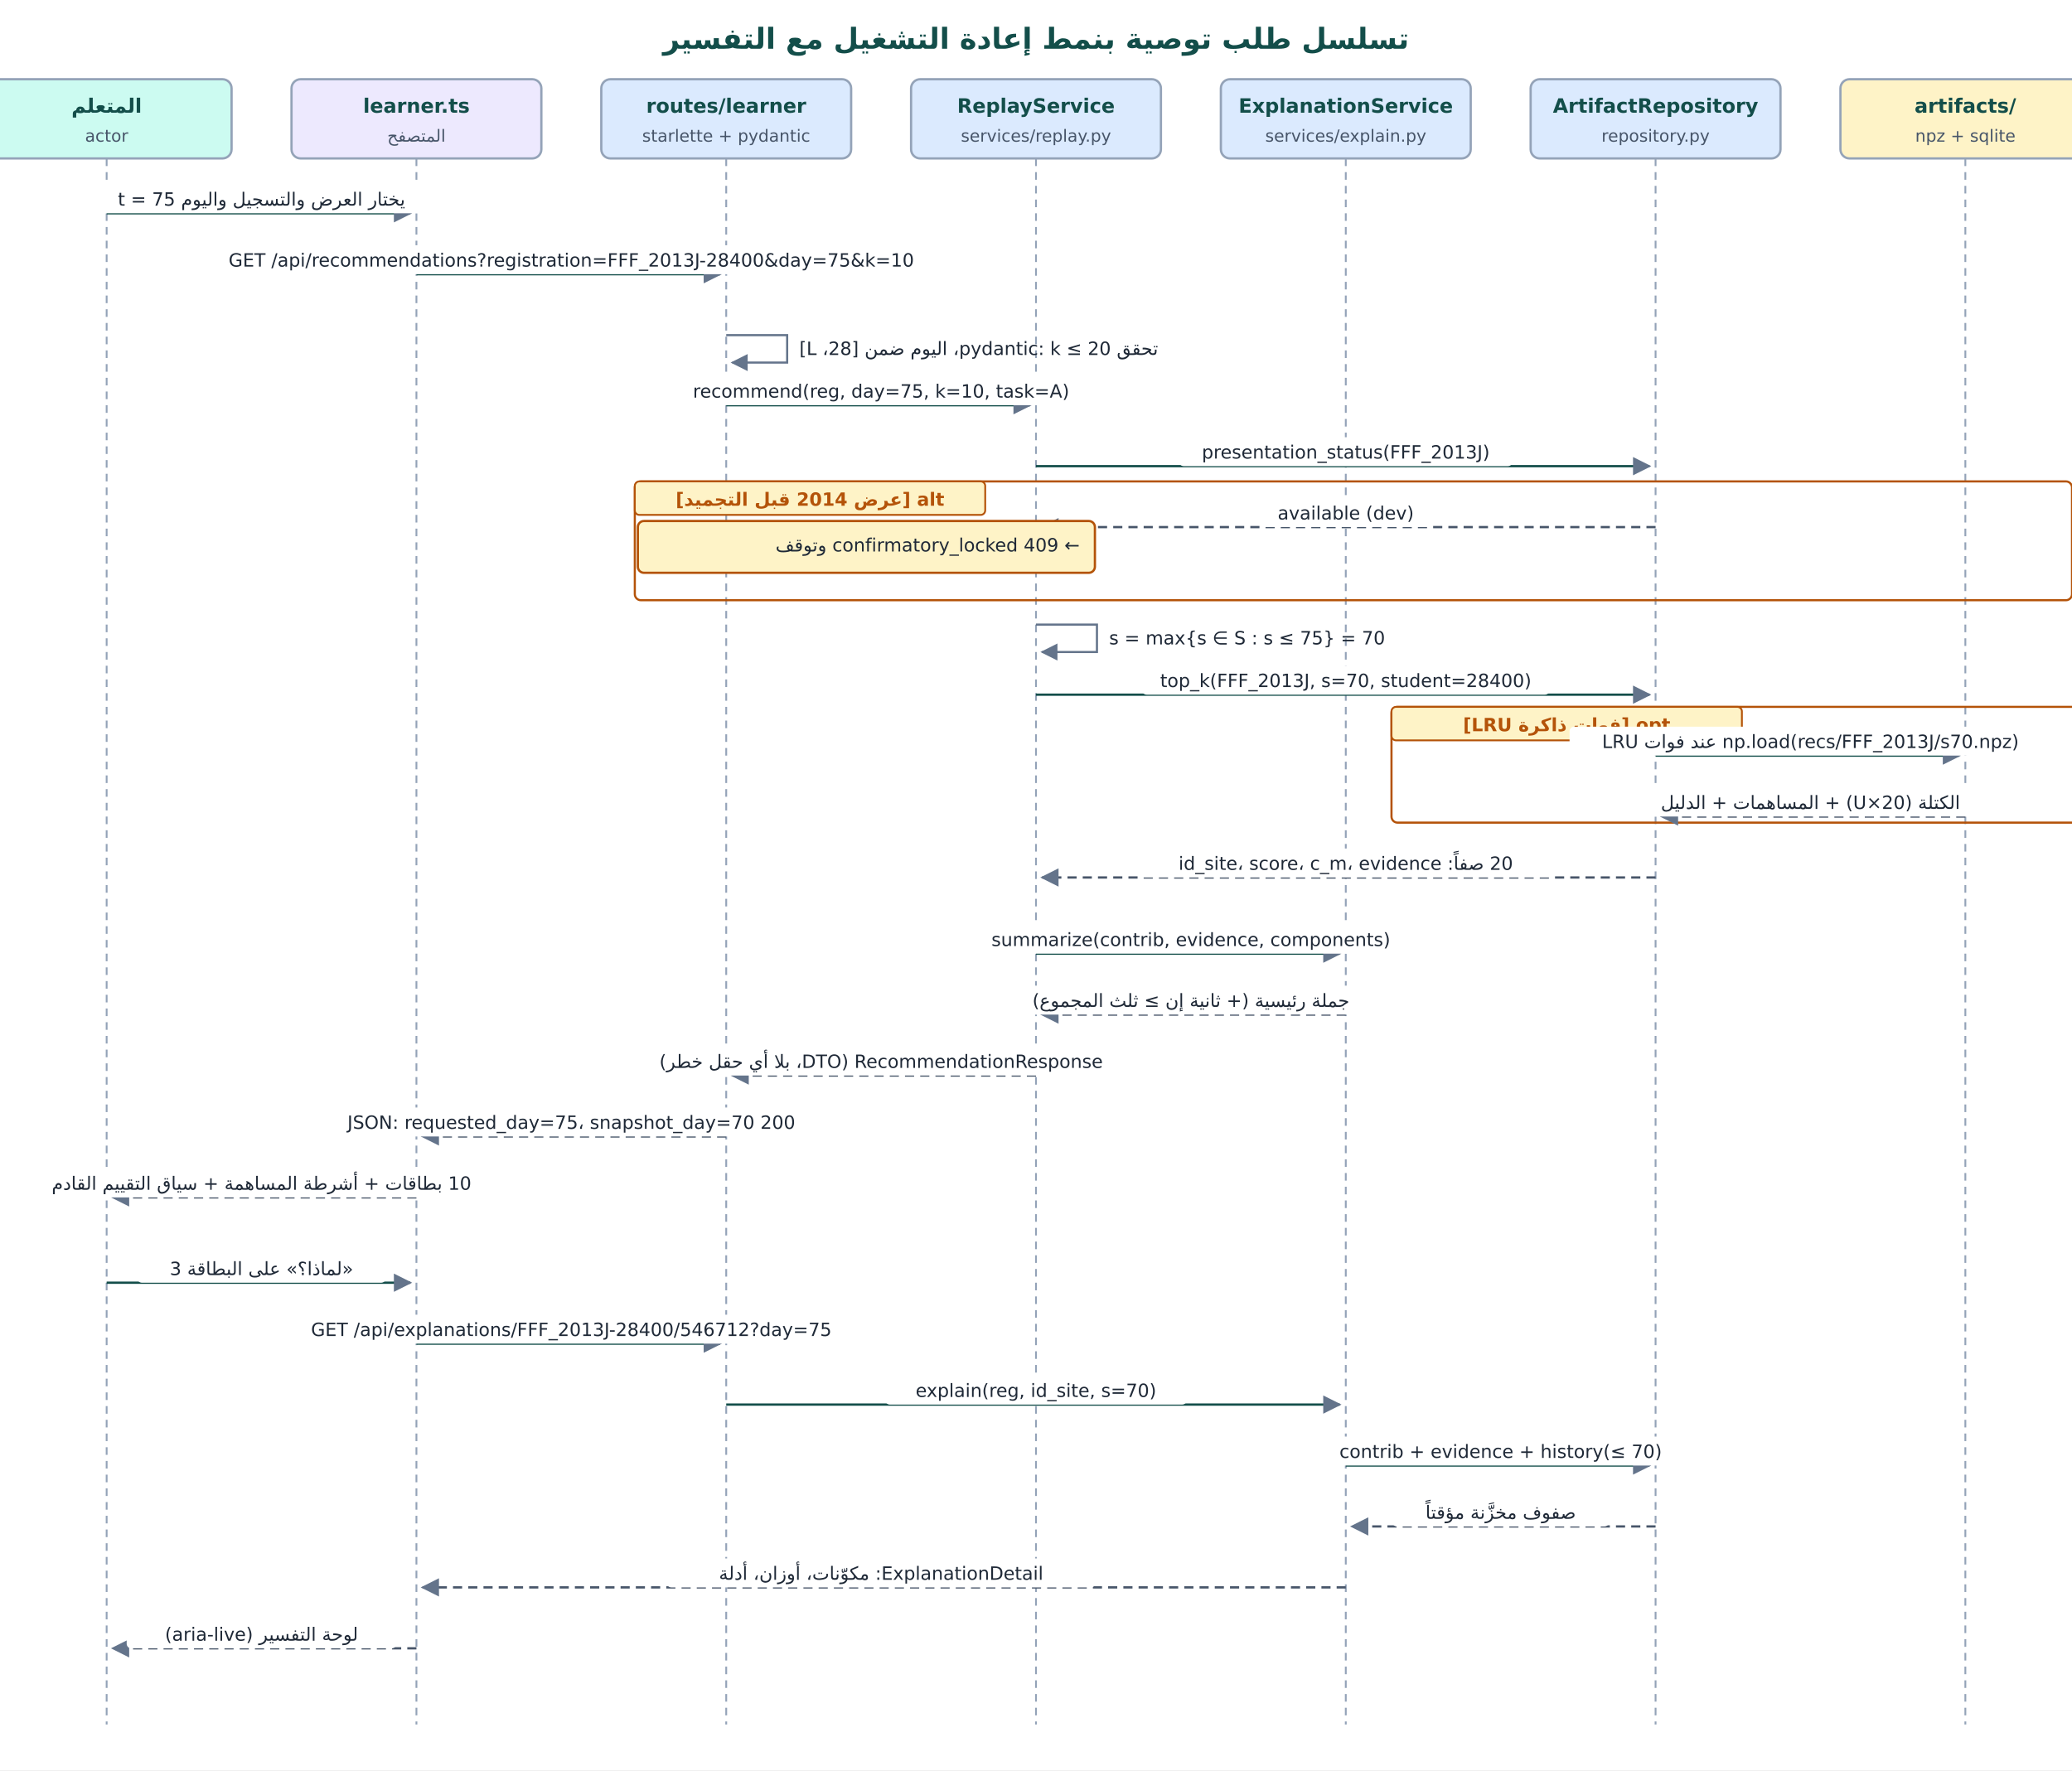
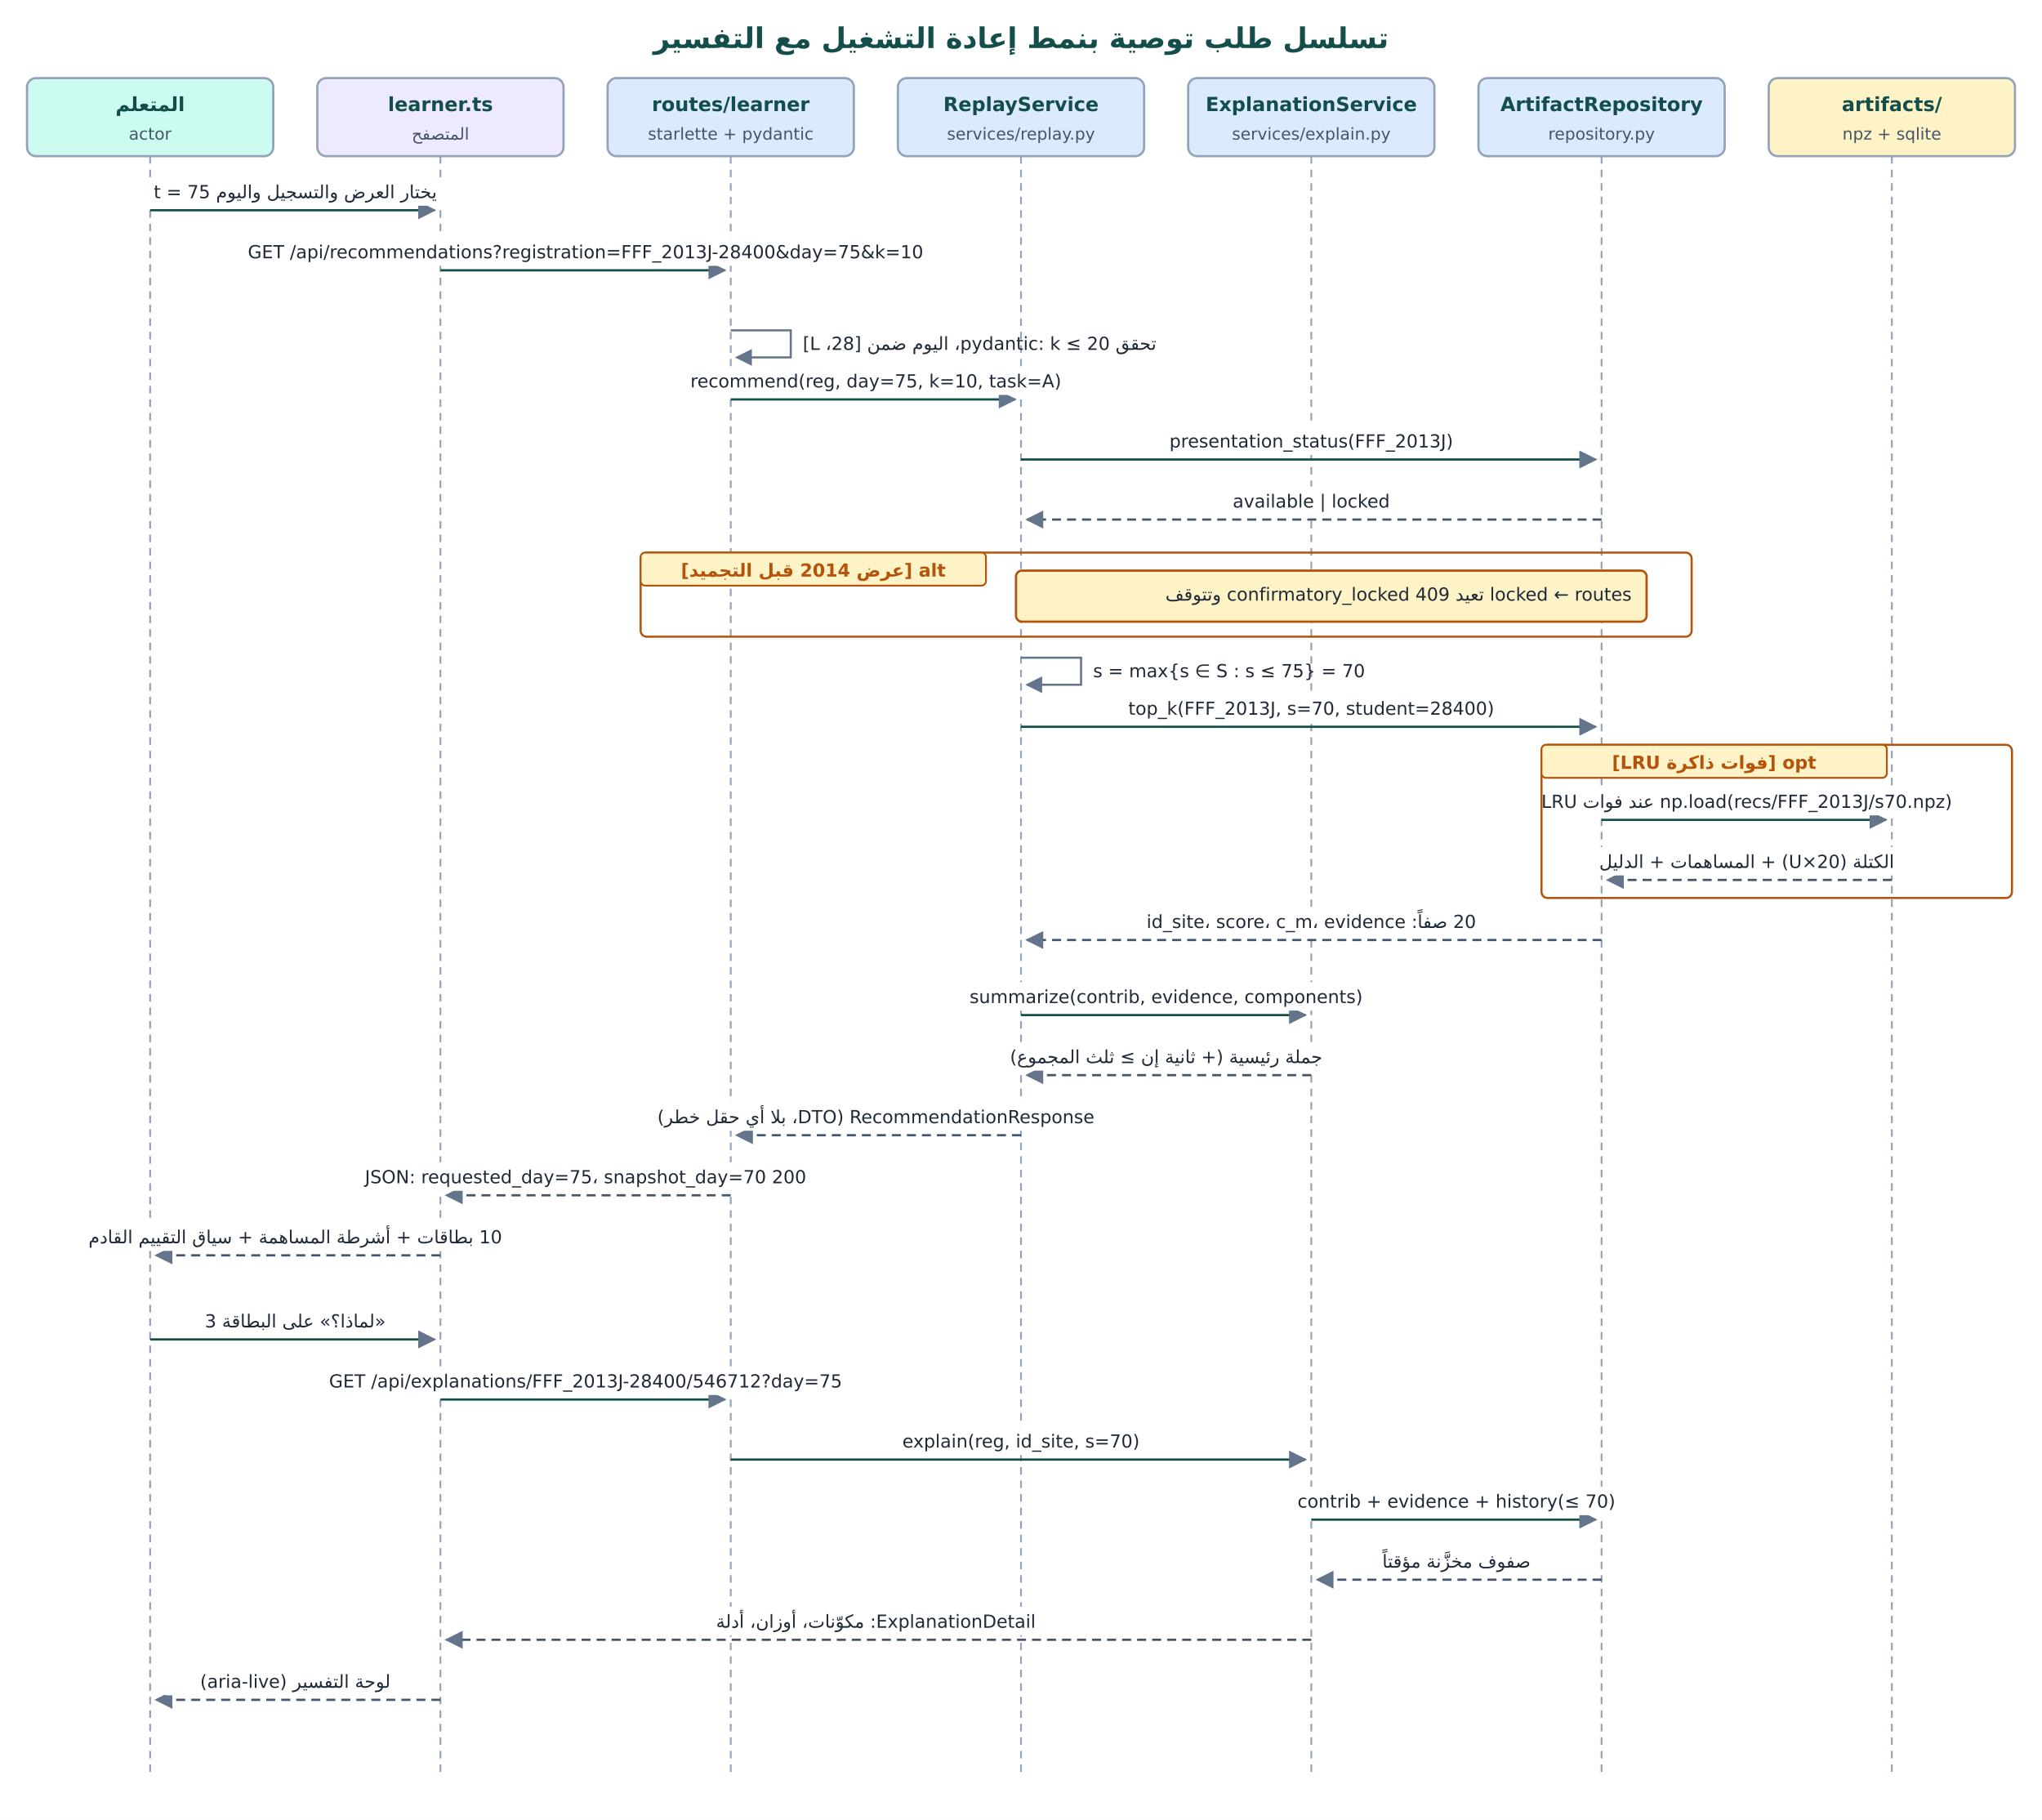
- <svg xmlns="http://www.w3.org/2000/svg" width="1360" height="1162" viewBox="0 0 1360 1162" font-family="DejaVu Sans, Arial, sans-serif">
+ <svg xmlns="http://www.w3.org/2000/svg" width="1360" height="1212" viewBox="0 0 1360 1212" font-family="DejaVu Sans, Arial, sans-serif">
  <defs>
    <marker id="arr" viewBox="0 0 10 10" refX="9" refY="5" markerWidth="8" markerHeight="8" orient="auto-start-reverse">
      <path d="M0,0 L10,5 L0,10 z" fill="#64748B" />
    </marker>
    <marker id="arrs" viewBox="0 0 10 10" refX="1" refY="5" markerWidth="8" markerHeight="8" orient="auto-start-reverse">
      <path d="M0,0 L10,5 L0,10 z" fill="#64748B" />
    </marker>
    <marker id="arrp" viewBox="0 0 10 10" refX="9" refY="5" markerWidth="8" markerHeight="8" orient="auto-start-reverse">
      <path d="M0,0 L10,5 L0,10 z" fill="#0F766E" />
    </marker>
    <marker id="arra" viewBox="0 0 10 10" refX="9" refY="5" markerWidth="8" markerHeight="8" orient="auto-start-reverse">
      <path d="M0,0 L10,5 L0,10 z" fill="#B45309" />
    </marker>
    <marker id="open" viewBox="0 0 12 12" refX="11" refY="6" markerWidth="10" markerHeight="10" orient="auto-start-reverse">
      <path d="M0,0 L11,6 L0,12" fill="none" stroke="#64748B" stroke-width="1.5" />
    </marker>
  </defs>
-   <rect x="0" y="0" width="1360" height="1162" fill="#ffffff" />
+   <rect x="0" y="0" width="1360" height="1212" fill="#ffffff" />
  <text x="680.0" y="32" font-family="DejaVu Sans, Arial, sans-serif" font-size="19" font-weight="bold" fill="#134E4A" text-anchor="middle" direction="rtl">تسلسل طلب توصية بنمط إعادة التشغيل مع التفسير</text>
-   <rect x="-12.0" y="52" width="164" height="52" rx="6" fill="#CCFBF1" stroke="#94A3B8" stroke-width="1.5" />
-   <text x="70.0" y="74" font-family="DejaVu Sans, Arial, sans-serif" font-size="13" font-weight="bold" fill="#134E4A" text-anchor="middle" direction="rtl">المتعلم</text>
-   <text x="70.0" y="93" font-family="DejaVu Sans, Arial, sans-serif" font-size="11" font-weight="normal" fill="#475569" text-anchor="middle">actor</text>
-   <line x1="70.0" y1="104" x2="70.0" y2="1132" stroke="#94A3B8" stroke-width="1.2" stroke-dasharray="5 4" />
-   <rect x="191.333" y="52" width="164" height="52" rx="6" fill="#EDE9FE" stroke="#94A3B8" stroke-width="1.5" />
-   <text x="273.333" y="74" font-family="DejaVu Sans, Arial, sans-serif" font-size="13" font-weight="bold" fill="#134E4A" text-anchor="middle">learner.ts</text>
-   <text x="273.333" y="93" font-family="DejaVu Sans, Arial, sans-serif" font-size="11" font-weight="normal" fill="#475569" text-anchor="middle" direction="rtl">المتصفح</text>
-   <line x1="273.333" y1="104" x2="273.333" y2="1132" stroke="#94A3B8" stroke-width="1.2" stroke-dasharray="5 4" />
-   <rect x="394.667" y="52" width="164" height="52" rx="6" fill="#DBEAFE" stroke="#94A3B8" stroke-width="1.5" />
-   <text x="476.667" y="74" font-family="DejaVu Sans, Arial, sans-serif" font-size="13" font-weight="bold" fill="#134E4A" text-anchor="middle">routes/learner</text>
-   <text x="476.667" y="93" font-family="DejaVu Sans, Arial, sans-serif" font-size="11" font-weight="normal" fill="#475569" text-anchor="middle">starlette + pydantic</text>
-   <line x1="476.667" y1="104" x2="476.667" y2="1132" stroke="#94A3B8" stroke-width="1.2" stroke-dasharray="5 4" />
+   <rect x="18.0" y="52" width="164" height="52" rx="6" fill="#CCFBF1" stroke="#94A3B8" stroke-width="1.5" />
+   <text x="100.0" y="74" font-family="DejaVu Sans, Arial, sans-serif" font-size="13" font-weight="bold" fill="#134E4A" text-anchor="middle" direction="rtl">المتعلم</text>
+   <text x="100.0" y="93" font-family="DejaVu Sans, Arial, sans-serif" font-size="11" font-weight="normal" fill="#475569" text-anchor="middle">actor</text>
+   <line x1="100.0" y1="104" x2="100.0" y2="1182" stroke="#94A3B8" stroke-width="1.2" stroke-dasharray="5 4" />
+   <rect x="211.333" y="52" width="164" height="52" rx="6" fill="#EDE9FE" stroke="#94A3B8" stroke-width="1.5" />
+   <text x="293.333" y="74" font-family="DejaVu Sans, Arial, sans-serif" font-size="13" font-weight="bold" fill="#134E4A" text-anchor="middle">learner.ts</text>
+   <text x="293.333" y="93" font-family="DejaVu Sans, Arial, sans-serif" font-size="11" font-weight="normal" fill="#475569" text-anchor="middle" direction="rtl">المتصفح</text>
+   <line x1="293.333" y1="104" x2="293.333" y2="1182" stroke="#94A3B8" stroke-width="1.2" stroke-dasharray="5 4" />
+   <rect x="404.667" y="52" width="164" height="52" rx="6" fill="#DBEAFE" stroke="#94A3B8" stroke-width="1.5" />
+   <text x="486.667" y="74" font-family="DejaVu Sans, Arial, sans-serif" font-size="13" font-weight="bold" fill="#134E4A" text-anchor="middle">routes/learner</text>
+   <text x="486.667" y="93" font-family="DejaVu Sans, Arial, sans-serif" font-size="11" font-weight="normal" fill="#475569" text-anchor="middle">starlette + pydantic</text>
+   <line x1="486.667" y1="104" x2="486.667" y2="1182" stroke="#94A3B8" stroke-width="1.2" stroke-dasharray="5 4" />
  <rect x="598.0" y="52" width="164" height="52" rx="6" fill="#DBEAFE" stroke="#94A3B8" stroke-width="1.5" />
  <text x="680.0" y="74" font-family="DejaVu Sans, Arial, sans-serif" font-size="13" font-weight="bold" fill="#134E4A" text-anchor="middle">ReplayService</text>
  <text x="680.0" y="93" font-family="DejaVu Sans, Arial, sans-serif" font-size="11" font-weight="normal" fill="#475569" text-anchor="middle">services/replay.py</text>
-   <line x1="680.0" y1="104" x2="680.0" y2="1132" stroke="#94A3B8" stroke-width="1.2" stroke-dasharray="5 4" />
-   <rect x="801.333" y="52" width="164" height="52" rx="6" fill="#DBEAFE" stroke="#94A3B8" stroke-width="1.5" />
-   <text x="883.333" y="74" font-family="DejaVu Sans, Arial, sans-serif" font-size="13" font-weight="bold" fill="#134E4A" text-anchor="middle">ExplanationService</text>
-   <text x="883.333" y="93" font-family="DejaVu Sans, Arial, sans-serif" font-size="11" font-weight="normal" fill="#475569" text-anchor="middle">services/explain.py</text>
-   <line x1="883.333" y1="104" x2="883.333" y2="1132" stroke="#94A3B8" stroke-width="1.2" stroke-dasharray="5 4" />
-   <rect x="1004.667" y="52" width="164" height="52" rx="6" fill="#DBEAFE" stroke="#94A3B8" stroke-width="1.5" />
-   <text x="1086.667" y="74" font-family="DejaVu Sans, Arial, sans-serif" font-size="13" font-weight="bold" fill="#134E4A" text-anchor="middle">ArtifactRepository</text>
-   <text x="1086.667" y="93" font-family="DejaVu Sans, Arial, sans-serif" font-size="11" font-weight="normal" fill="#475569" text-anchor="middle">repository.py</text>
-   <line x1="1086.667" y1="104" x2="1086.667" y2="1132" stroke="#94A3B8" stroke-width="1.2" stroke-dasharray="5 4" />
-   <rect x="1208.0" y="52" width="164" height="52" rx="6" fill="#FEF3C7" stroke="#94A3B8" stroke-width="1.5" />
-   <text x="1290.0" y="74" font-family="DejaVu Sans, Arial, sans-serif" font-size="13" font-weight="bold" fill="#134E4A" text-anchor="middle">artifacts/</text>
-   <text x="1290.0" y="93" font-family="DejaVu Sans, Arial, sans-serif" font-size="11" font-weight="normal" fill="#475569" text-anchor="middle">npz + sqlite</text>
-   <line x1="1290.0" y1="104" x2="1290.0" y2="1132" stroke="#94A3B8" stroke-width="1.2" stroke-dasharray="5 4" />
-   <rect x="416.667" y="316" width="943.333" height="78" rx="4" fill="none" stroke="#B45309" stroke-width="1.4" />
-   <rect x="416.667" y="316" width="230" height="22" rx="3" fill="#FEF3C7" stroke="#B45309" stroke-width="1.2" />
-   <text x="531.667" y="332" font-family="DejaVu Sans, Arial, sans-serif" font-size="12" font-weight="bold" fill="#B45309" text-anchor="middle" direction="rtl">alt [عرض 2014 قبل التجميد]</text>
-   <rect x="913.333" y="464" width="456.667" height="76" rx="4" fill="none" stroke="#B45309" stroke-width="1.4" />
-   <rect x="913.333" y="464" width="230" height="22" rx="3" fill="#FEF3C7" stroke="#B45309" stroke-width="1.2" />
-   <text x="1028.333" y="480" font-family="DejaVu Sans, Arial, sans-serif" font-size="12" font-weight="bold" fill="#B45309" text-anchor="middle" direction="rtl">opt [فوات ذاكرة LRU]</text>
-   <line x1="70.0" y1="140" x2="269.333" y2="140" stroke="#134E4A" stroke-width="1.5" marker-end="url(#arr)" />
-   <rect x="48.347" y="121" width="246.64" height="19" rx="3" fill="#ffffff" stroke="#ffffff" stroke-width="0" />
-   <text x="171.667" y="135" font-family="DejaVu Sans, Arial, sans-serif" font-size="12" font-weight="normal" fill="#1F2937" text-anchor="middle" direction="rtl">يختار العرض والتسجيل واليوم t = 75</text>
-   <line x1="273.333" y1="180" x2="472.667" y2="180" stroke="#134E4A" stroke-width="1.5" marker-end="url(#arr)" />
-   <rect x="143.8" y="161" width="462.4" height="19" rx="3" fill="#ffffff" stroke="#ffffff" stroke-width="0" />
-   <text x="375.0" y="175" font-family="DejaVu Sans, Arial, sans-serif" font-size="12" font-weight="normal" fill="#1F2937" text-anchor="middle">GET /api/recommendations?registration=FFF_2013J-28400&amp;day=75&amp;k=10</text>
-   <path d="M476.667,220 L516.667,220 L516.667,238 L480.667,238" fill="none" stroke="#64748B" stroke-width="1.4" marker-end="url(#arr)" />
-   <text x="524.667" y="233" font-family="DejaVu Sans, Arial, sans-serif" font-size="12" font-weight="normal" fill="#1F2937" text-anchor="end" direction="rtl">تحقق pydantic: k ≤ 20، اليوم ضمن [28، L]</text>
-   <line x1="476.667" y1="266" x2="676.0" y2="266" stroke="#134E4A" stroke-width="1.5" marker-end="url(#arr)" />
-   <rect x="448.053" y="247" width="260.56" height="19" rx="3" fill="#ffffff" stroke="#ffffff" stroke-width="0" />
-   <text x="578.333" y="261" font-family="DejaVu Sans, Arial, sans-serif" font-size="12" font-weight="normal" fill="#1F2937" text-anchor="middle">recommend(reg, day=75, k=10, task=A)</text>
-   <line x1="680.0" y1="306" x2="1082.667" y2="306" stroke="#134E4A" stroke-width="1.5" marker-end="url(#arr)" />
-   <rect x="773.933" y="287" width="218.8" height="19" rx="3" fill="#ffffff" stroke="#ffffff" stroke-width="0" />
-   <text x="883.333" y="301" font-family="DejaVu Sans, Arial, sans-serif" font-size="12" font-weight="normal" fill="#1F2937" text-anchor="middle">presentation_status(FFF_2013J)</text>
-   <line x1="1086.667" y1="346" x2="684.0" y2="346" stroke="#475569" stroke-width="1.5" stroke-dasharray="6 4" marker-end="url(#arr)" />
-   <rect x="826.133" y="327" width="114.4" height="19" rx="3" fill="#ffffff" stroke="#ffffff" stroke-width="0" />
-   <text x="883.333" y="341" font-family="DejaVu Sans, Arial, sans-serif" font-size="12" font-weight="normal" fill="#1F2937" text-anchor="middle">available (dev)</text>
-   <path d="M680.0,410 L720.0,410 L720.0,428 L684.0,428" fill="none" stroke="#64748B" stroke-width="1.4" marker-end="url(#arr)" />
-   <text x="728.0" y="423" font-family="DejaVu Sans, Arial, sans-serif" font-size="12" font-weight="normal" fill="#1F2937" text-anchor="start">s = max{s ∈ S : s ≤ 75} = 70</text>
-   <line x1="680.0" y1="456" x2="1082.667" y2="456" stroke="#134E4A" stroke-width="1.5" marker-end="url(#arr)" />
-   <rect x="749.573" y="437" width="267.52" height="19" rx="3" fill="#ffffff" stroke="#ffffff" stroke-width="0" />
-   <text x="883.333" y="451" font-family="DejaVu Sans, Arial, sans-serif" font-size="12" font-weight="normal" fill="#1F2937" text-anchor="middle">top_k(FFF_2013J, s=70, student=28400)</text>
-   <line x1="1086.667" y1="496" x2="1286.0" y2="496" stroke="#134E4A" stroke-width="1.5" marker-end="url(#arr)" />
-   <rect x="1030.213" y="477" width="316.24" height="19" rx="3" fill="#ffffff" stroke="#ffffff" stroke-width="0" />
-   <text x="1188.333" y="491" font-family="DejaVu Sans, Arial, sans-serif" font-size="12" font-weight="normal" fill="#1F2937" text-anchor="middle" direction="rtl">np.load(recs/FFF_2013J/s70.npz) عند فوات LRU</text>
-   <line x1="1290.0" y1="536" x2="1090.667" y2="536" stroke="#475569" stroke-width="1.5" stroke-dasharray="6 4" marker-end="url(#arr)" />
-   <rect x="1065.013" y="517" width="246.64" height="19" rx="3" fill="#ffffff" stroke="#ffffff" stroke-width="0" />
-   <text x="1188.333" y="531" font-family="DejaVu Sans, Arial, sans-serif" font-size="12" font-weight="normal" fill="#1F2937" text-anchor="middle" direction="rtl">الكتلة (U×20) + المساهمات + الدليل</text>
-   <line x1="1086.667" y1="576" x2="684.0" y2="576" stroke="#475569" stroke-width="1.5" stroke-dasharray="6 4" marker-end="url(#arr)" />
-   <rect x="746.093" y="557" width="274.48" height="19" rx="3" fill="#ffffff" stroke="#ffffff" stroke-width="0" />
-   <text x="883.333" y="571" font-family="DejaVu Sans, Arial, sans-serif" font-size="12" font-weight="normal" fill="#1F2937" text-anchor="middle" direction="rtl">20 صفاً: id_site، score، c_m، evidence</text>
-   <line x1="680.0" y1="626" x2="879.333" y2="626" stroke="#134E4A" stroke-width="1.5" marker-end="url(#arr)" />
-   <rect x="637.467" y="607" width="288.4" height="19" rx="3" fill="#ffffff" stroke="#ffffff" stroke-width="0" />
-   <text x="781.667" y="621" font-family="DejaVu Sans, Arial, sans-serif" font-size="12" font-weight="normal" fill="#1F2937" text-anchor="middle">summarize(contrib, evidence, components)</text>
-   <line x1="883.333" y1="666" x2="684.0" y2="666" stroke="#475569" stroke-width="1.5" stroke-dasharray="6 4" marker-end="url(#arr)" />
-   <rect x="644.427" y="647" width="274.48" height="19" rx="3" fill="#ffffff" stroke="#ffffff" stroke-width="0" />
-   <text x="781.667" y="661" font-family="DejaVu Sans, Arial, sans-serif" font-size="12" font-weight="normal" fill="#1F2937" text-anchor="middle" direction="rtl">جملة رئيسية (+ ثانية إن ≥ ثلث المجموع)</text>
-   <line x1="680.0" y1="706" x2="480.667" y2="706" stroke="#475569" stroke-width="1.5" stroke-dasharray="6 4" marker-end="url(#arr)" />
-   <rect x="420.213" y="687" width="316.24" height="19" rx="3" fill="#ffffff" stroke="#ffffff" stroke-width="0" />
-   <text x="578.333" y="701" font-family="DejaVu Sans, Arial, sans-serif" font-size="12" font-weight="normal" fill="#1F2937" text-anchor="middle" direction="rtl">RecommendationResponse (DTO، بلا أي حقل خطر)</text>
-   <line x1="476.667" y1="746" x2="277.333" y2="746" stroke="#475569" stroke-width="1.5" stroke-dasharray="6 4" marker-end="url(#arr)" />
-   <rect x="220.36" y="727" width="309.28" height="19" rx="3" fill="#ffffff" stroke="#ffffff" stroke-width="0" />
-   <text x="375.0" y="741" font-family="DejaVu Sans, Arial, sans-serif" font-size="12" font-weight="normal" fill="#1F2937" text-anchor="middle" direction="rtl">200 JSON: requested_day=75، snapshot_day=70</text>
-   <line x1="273.333" y1="786" x2="74.0" y2="786" stroke="#475569" stroke-width="1.5" stroke-dasharray="6 4" marker-end="url(#arr)" />
-   <rect x="-0.373" y="767" width="344.08" height="19" rx="3" fill="#ffffff" stroke="#ffffff" stroke-width="0" />
-   <text x="171.667" y="781" font-family="DejaVu Sans, Arial, sans-serif" font-size="12" font-weight="normal" fill="#1F2937" text-anchor="middle" direction="rtl">10 بطاقات + أشرطة المساهمة + سياق التقييم القادم</text>
-   <line x1="70.0" y1="842" x2="269.333" y2="842" stroke="#134E4A" stroke-width="1.5" marker-end="url(#arr)" />
-   <rect x="90.107" y="823" width="163.12" height="19" rx="3" fill="#ffffff" stroke="#ffffff" stroke-width="0" />
-   <text x="171.667" y="837" font-family="DejaVu Sans, Arial, sans-serif" font-size="12" font-weight="normal" fill="#1F2937" text-anchor="middle" direction="rtl">«لماذا؟» على البطاقة 3</text>
-   <line x1="273.333" y1="882" x2="472.667" y2="882" stroke="#134E4A" stroke-width="1.5" marker-end="url(#arr)" />
-   <rect x="192.52" y="863" width="364.96" height="19" rx="3" fill="#ffffff" stroke="#ffffff" stroke-width="0" />
-   <text x="375.0" y="877" font-family="DejaVu Sans, Arial, sans-serif" font-size="12" font-weight="normal" fill="#1F2937" text-anchor="middle">GET /api/explanations/FFF_2013J-28400/546712?day=75</text>
-   <line x1="476.667" y1="922" x2="879.333" y2="922" stroke="#134E4A" stroke-width="1.5" marker-end="url(#arr)" />
-   <rect x="581.04" y="903" width="197.92" height="19" rx="3" fill="#ffffff" stroke="#ffffff" stroke-width="0" />
-   <text x="680.0" y="917" font-family="DejaVu Sans, Arial, sans-serif" font-size="12" font-weight="normal" fill="#1F2937" text-anchor="middle">explain(reg, id_site, s=70)</text>
-   <line x1="883.333" y1="962" x2="1082.667" y2="962" stroke="#134E4A" stroke-width="1.5" marker-end="url(#arr)" />
-   <rect x="861.68" y="943" width="246.64" height="19" rx="3" fill="#ffffff" stroke="#ffffff" stroke-width="0" />
-   <text x="985.0" y="957" font-family="DejaVu Sans, Arial, sans-serif" font-size="12" font-weight="normal" fill="#1F2937" text-anchor="middle">contrib + evidence + history(≤ 70)</text>
-   <line x1="1086.667" y1="1002" x2="887.333" y2="1002" stroke="#475569" stroke-width="1.5" stroke-dasharray="6 4" marker-end="url(#arr)" />
-   <rect x="913.88" y="983" width="142.24" height="19" rx="3" fill="#ffffff" stroke="#ffffff" stroke-width="0" />
-   <text x="985.0" y="997" font-family="DejaVu Sans, Arial, sans-serif" font-size="12" font-weight="normal" fill="#1F2937" text-anchor="middle" direction="rtl">صفوف مخزَّنة مؤقتاً</text>
-   <line x1="883.333" y1="1042" x2="277.333" y2="1042" stroke="#475569" stroke-width="1.5" stroke-dasharray="6 4" marker-end="url(#arr)" />
-   <rect x="437.613" y="1023" width="281.44" height="19" rx="3" fill="#ffffff" stroke="#ffffff" stroke-width="0" />
-   <text x="578.333" y="1037" font-family="DejaVu Sans, Arial, sans-serif" font-size="12" font-weight="normal" fill="#1F2937" text-anchor="middle" direction="rtl">ExplanationDetail: مكوّنات، أوزان، أدلة</text>
-   <line x1="273.333" y1="1082" x2="74.0" y2="1082" stroke="#475569" stroke-width="1.5" stroke-dasharray="6 4" marker-end="url(#arr)" />
-   <rect x="83.147" y="1063" width="177.04" height="19" rx="3" fill="#ffffff" stroke="#ffffff" stroke-width="0" />
-   <text x="171.667" y="1077" font-family="DejaVu Sans, Arial, sans-serif" font-size="12" font-weight="normal" fill="#1F2937" text-anchor="middle" direction="rtl">لوحة التفسير (aria-live)</text>
-   <rect x="418.667" y="342" width="300" height="34" rx="4" fill="#FEF3C7" stroke="#B45309" stroke-width="1.5" />
-   <text x="708.667" y="362" font-family="DejaVu Sans, Arial, sans-serif" font-size="12" font-weight="normal" fill="#1F2937" text-anchor="start" direction="rtl">← 409 confirmatory_locked وتوقف</text>
+   <line x1="680.0" y1="104" x2="680.0" y2="1182" stroke="#94A3B8" stroke-width="1.2" stroke-dasharray="5 4" />
+   <rect x="791.333" y="52" width="164" height="52" rx="6" fill="#DBEAFE" stroke="#94A3B8" stroke-width="1.5" />
+   <text x="873.333" y="74" font-family="DejaVu Sans, Arial, sans-serif" font-size="13" font-weight="bold" fill="#134E4A" text-anchor="middle">ExplanationService</text>
+   <text x="873.333" y="93" font-family="DejaVu Sans, Arial, sans-serif" font-size="11" font-weight="normal" fill="#475569" text-anchor="middle">services/explain.py</text>
+   <line x1="873.333" y1="104" x2="873.333" y2="1182" stroke="#94A3B8" stroke-width="1.2" stroke-dasharray="5 4" />
+   <rect x="984.667" y="52" width="164" height="52" rx="6" fill="#DBEAFE" stroke="#94A3B8" stroke-width="1.5" />
+   <text x="1066.667" y="74" font-family="DejaVu Sans, Arial, sans-serif" font-size="13" font-weight="bold" fill="#134E4A" text-anchor="middle">ArtifactRepository</text>
+   <text x="1066.667" y="93" font-family="DejaVu Sans, Arial, sans-serif" font-size="11" font-weight="normal" fill="#475569" text-anchor="middle">repository.py</text>
+   <line x1="1066.667" y1="104" x2="1066.667" y2="1182" stroke="#94A3B8" stroke-width="1.2" stroke-dasharray="5 4" />
+   <rect x="1178.0" y="52" width="164" height="52" rx="6" fill="#FEF3C7" stroke="#94A3B8" stroke-width="1.5" />
+   <text x="1260.0" y="74" font-family="DejaVu Sans, Arial, sans-serif" font-size="13" font-weight="bold" fill="#134E4A" text-anchor="middle">artifacts/</text>
+   <text x="1260.0" y="93" font-family="DejaVu Sans, Arial, sans-serif" font-size="11" font-weight="normal" fill="#475569" text-anchor="middle">npz + sqlite</text>
+   <line x1="1260.0" y1="104" x2="1260.0" y2="1182" stroke="#94A3B8" stroke-width="1.2" stroke-dasharray="5 4" />
+   <line x1="100.0" y1="140" x2="289.333" y2="140" stroke="#134E4A" stroke-width="1.5" marker-end="url(#arr)" />
+   <rect x="73.347" y="118" width="246.64" height="19" rx="3" fill="#ffffff" stroke="#ffffff" stroke-width="0" />
+   <text x="196.667" y="132" font-family="DejaVu Sans, Arial, sans-serif" font-size="12" font-weight="normal" fill="#1F2937" text-anchor="middle" direction="rtl">يختار العرض والتسجيل واليوم t = 75</text>
+   <line x1="293.333" y1="180" x2="482.667" y2="180" stroke="#134E4A" stroke-width="1.5" marker-end="url(#arr)" />
+   <rect x="158.8" y="158" width="462.4" height="19" rx="3" fill="#ffffff" stroke="#ffffff" stroke-width="0" />
+   <text x="390.0" y="172" font-family="DejaVu Sans, Arial, sans-serif" font-size="12" font-weight="normal" fill="#1F2937" text-anchor="middle">GET /api/recommendations?registration=FFF_2013J-28400&amp;day=75&amp;k=10</text>
+   <path d="M486.667,220 L526.667,220 L526.667,238 L490.667,238" fill="none" stroke="#64748B" stroke-width="1.4" marker-end="url(#arr)" />
+   <text x="534.667" y="233" font-family="DejaVu Sans, Arial, sans-serif" font-size="12" font-weight="normal" fill="#1F2937" text-anchor="end" direction="rtl">تحقق pydantic: k ≤ 20، اليوم ضمن [28، L]</text>
+   <line x1="486.667" y1="266" x2="676.0" y2="266" stroke="#134E4A" stroke-width="1.5" marker-end="url(#arr)" />
+   <rect x="453.053" y="244" width="260.56" height="19" rx="3" fill="#ffffff" stroke="#ffffff" stroke-width="0" />
+   <text x="583.333" y="258" font-family="DejaVu Sans, Arial, sans-serif" font-size="12" font-weight="normal" fill="#1F2937" text-anchor="middle">recommend(reg, day=75, k=10, task=A)</text>
+   <line x1="680.0" y1="306" x2="1062.667" y2="306" stroke="#134E4A" stroke-width="1.5" marker-end="url(#arr)" />
+   <rect x="763.933" y="284" width="218.8" height="19" rx="3" fill="#ffffff" stroke="#ffffff" stroke-width="0" />
+   <text x="873.333" y="298" font-family="DejaVu Sans, Arial, sans-serif" font-size="12" font-weight="normal" fill="#1F2937" text-anchor="middle">presentation_status(FFF_2013J)</text>
+   <line x1="1066.667" y1="346" x2="684.0" y2="346" stroke="#475569" stroke-width="1.5" stroke-dasharray="6 4" marker-end="url(#arr)" />
+   <rect x="805.693" y="324" width="135.28" height="19" rx="3" fill="#ffffff" stroke="#ffffff" stroke-width="0" />
+   <text x="873.333" y="338" font-family="DejaVu Sans, Arial, sans-serif" font-size="12" font-weight="normal" fill="#1F2937" text-anchor="middle">available | locked</text>
+   <path d="M680.0,438 L720.0,438 L720.0,456 L684.0,456" fill="none" stroke="#64748B" stroke-width="1.4" marker-end="url(#arr)" />
+   <text x="728.0" y="451" font-family="DejaVu Sans, Arial, sans-serif" font-size="12" font-weight="normal" fill="#1F2937" text-anchor="start">s = max{s ∈ S : s ≤ 75} = 70</text>
+   <line x1="680.0" y1="484" x2="1062.667" y2="484" stroke="#134E4A" stroke-width="1.5" marker-end="url(#arr)" />
+   <rect x="739.573" y="462" width="267.52" height="19" rx="3" fill="#ffffff" stroke="#ffffff" stroke-width="0" />
+   <text x="873.333" y="476" font-family="DejaVu Sans, Arial, sans-serif" font-size="12" font-weight="normal" fill="#1F2937" text-anchor="middle">top_k(FFF_2013J, s=70, student=28400)</text>
+   <line x1="1066.667" y1="546" x2="1256.0" y2="546" stroke="#134E4A" stroke-width="1.5" marker-end="url(#arr)" />
+   <rect x="1005.213" y="524" width="316.24" height="19" rx="3" fill="#ffffff" stroke="#ffffff" stroke-width="0" />
+   <text x="1163.333" y="538" font-family="DejaVu Sans, Arial, sans-serif" font-size="12" font-weight="normal" fill="#1F2937" text-anchor="middle" direction="rtl">np.load(recs/FFF_2013J/s70.npz) عند فوات LRU</text>
+   <line x1="1260.0" y1="586" x2="1070.667" y2="586" stroke="#475569" stroke-width="1.5" stroke-dasharray="6 4" marker-end="url(#arr)" />
+   <rect x="1040.013" y="564" width="246.64" height="19" rx="3" fill="#ffffff" stroke="#ffffff" stroke-width="0" />
+   <text x="1163.333" y="578" font-family="DejaVu Sans, Arial, sans-serif" font-size="12" font-weight="normal" fill="#1F2937" text-anchor="middle" direction="rtl">الكتلة (U×20) + المساهمات + الدليل</text>
+   <line x1="1066.667" y1="626" x2="684.0" y2="626" stroke="#475569" stroke-width="1.5" stroke-dasharray="6 4" marker-end="url(#arr)" />
+   <rect x="736.093" y="604" width="274.48" height="19" rx="3" fill="#ffffff" stroke="#ffffff" stroke-width="0" />
+   <text x="873.333" y="618" font-family="DejaVu Sans, Arial, sans-serif" font-size="12" font-weight="normal" fill="#1F2937" text-anchor="middle" direction="rtl">20 صفاً: id_site، score، c_m، evidence</text>
+   <line x1="680.0" y1="676" x2="869.333" y2="676" stroke="#134E4A" stroke-width="1.5" marker-end="url(#arr)" />
+   <rect x="632.467" y="654" width="288.4" height="19" rx="3" fill="#ffffff" stroke="#ffffff" stroke-width="0" />
+   <text x="776.667" y="668" font-family="DejaVu Sans, Arial, sans-serif" font-size="12" font-weight="normal" fill="#1F2937" text-anchor="middle">summarize(contrib, evidence, components)</text>
+   <line x1="873.333" y1="716" x2="684.0" y2="716" stroke="#475569" stroke-width="1.5" stroke-dasharray="6 4" marker-end="url(#arr)" />
+   <rect x="639.427" y="694" width="274.48" height="19" rx="3" fill="#ffffff" stroke="#ffffff" stroke-width="0" />
+   <text x="776.667" y="708" font-family="DejaVu Sans, Arial, sans-serif" font-size="12" font-weight="normal" fill="#1F2937" text-anchor="middle" direction="rtl">جملة رئيسية (+ ثانية إن ≥ ثلث المجموع)</text>
+   <line x1="680.0" y1="756" x2="490.667" y2="756" stroke="#475569" stroke-width="1.5" stroke-dasharray="6 4" marker-end="url(#arr)" />
+   <rect x="425.213" y="734" width="316.24" height="19" rx="3" fill="#ffffff" stroke="#ffffff" stroke-width="0" />
+   <text x="583.333" y="748" font-family="DejaVu Sans, Arial, sans-serif" font-size="12" font-weight="normal" fill="#1F2937" text-anchor="middle" direction="rtl">RecommendationResponse (DTO، بلا أي حقل خطر)</text>
+   <line x1="486.667" y1="796" x2="297.333" y2="796" stroke="#475569" stroke-width="1.5" stroke-dasharray="6 4" marker-end="url(#arr)" />
+   <rect x="235.36" y="774" width="309.28" height="19" rx="3" fill="#ffffff" stroke="#ffffff" stroke-width="0" />
+   <text x="390.0" y="788" font-family="DejaVu Sans, Arial, sans-serif" font-size="12" font-weight="normal" fill="#1F2937" text-anchor="middle" direction="rtl">200 JSON: requested_day=75، snapshot_day=70</text>
+   <line x1="293.333" y1="836" x2="104.0" y2="836" stroke="#475569" stroke-width="1.5" stroke-dasharray="6 4" marker-end="url(#arr)" />
+   <rect x="24.627" y="814" width="344.08" height="19" rx="3" fill="#ffffff" stroke="#ffffff" stroke-width="0" />
+   <text x="196.667" y="828" font-family="DejaVu Sans, Arial, sans-serif" font-size="12" font-weight="normal" fill="#1F2937" text-anchor="middle" direction="rtl">10 بطاقات + أشرطة المساهمة + سياق التقييم القادم</text>
+   <line x1="100.0" y1="892" x2="289.333" y2="892" stroke="#134E4A" stroke-width="1.5" marker-end="url(#arr)" />
+   <rect x="115.107" y="870" width="163.12" height="19" rx="3" fill="#ffffff" stroke="#ffffff" stroke-width="0" />
+   <text x="196.667" y="884" font-family="DejaVu Sans, Arial, sans-serif" font-size="12" font-weight="normal" fill="#1F2937" text-anchor="middle" direction="rtl">«لماذا؟» على البطاقة 3</text>
+   <line x1="293.333" y1="932" x2="482.667" y2="932" stroke="#134E4A" stroke-width="1.5" marker-end="url(#arr)" />
+   <rect x="207.52" y="910" width="364.96" height="19" rx="3" fill="#ffffff" stroke="#ffffff" stroke-width="0" />
+   <text x="390.0" y="924" font-family="DejaVu Sans, Arial, sans-serif" font-size="12" font-weight="normal" fill="#1F2937" text-anchor="middle">GET /api/explanations/FFF_2013J-28400/546712?day=75</text>
+   <line x1="486.667" y1="972" x2="869.333" y2="972" stroke="#134E4A" stroke-width="1.5" marker-end="url(#arr)" />
+   <rect x="581.04" y="950" width="197.92" height="19" rx="3" fill="#ffffff" stroke="#ffffff" stroke-width="0" />
+   <text x="680.0" y="964" font-family="DejaVu Sans, Arial, sans-serif" font-size="12" font-weight="normal" fill="#1F2937" text-anchor="middle">explain(reg, id_site, s=70)</text>
+   <line x1="873.333" y1="1012" x2="1062.667" y2="1012" stroke="#134E4A" stroke-width="1.5" marker-end="url(#arr)" />
+   <rect x="846.68" y="990" width="246.64" height="19" rx="3" fill="#ffffff" stroke="#ffffff" stroke-width="0" />
+   <text x="970.0" y="1004" font-family="DejaVu Sans, Arial, sans-serif" font-size="12" font-weight="normal" fill="#1F2937" text-anchor="middle">contrib + evidence + history(≤ 70)</text>
+   <line x1="1066.667" y1="1052" x2="877.333" y2="1052" stroke="#475569" stroke-width="1.5" stroke-dasharray="6 4" marker-end="url(#arr)" />
+   <rect x="898.88" y="1030" width="142.24" height="19" rx="3" fill="#ffffff" stroke="#ffffff" stroke-width="0" />
+   <text x="970.0" y="1044" font-family="DejaVu Sans, Arial, sans-serif" font-size="12" font-weight="normal" fill="#1F2937" text-anchor="middle" direction="rtl">صفوف مخزَّنة مؤقتاً</text>
+   <line x1="873.333" y1="1092" x2="297.333" y2="1092" stroke="#475569" stroke-width="1.5" stroke-dasharray="6 4" marker-end="url(#arr)" />
+   <rect x="442.613" y="1070" width="281.44" height="19" rx="3" fill="#ffffff" stroke="#ffffff" stroke-width="0" />
+   <text x="583.333" y="1084" font-family="DejaVu Sans, Arial, sans-serif" font-size="12" font-weight="normal" fill="#1F2937" text-anchor="middle" direction="rtl">ExplanationDetail: مكوّنات، أوزان، أدلة</text>
+   <line x1="293.333" y1="1132" x2="104.0" y2="1132" stroke="#475569" stroke-width="1.5" stroke-dasharray="6 4" marker-end="url(#arr)" />
+   <rect x="108.147" y="1110" width="177.04" height="19" rx="3" fill="#ffffff" stroke="#ffffff" stroke-width="0" />
+   <text x="196.667" y="1124" font-family="DejaVu Sans, Arial, sans-serif" font-size="12" font-weight="normal" fill="#1F2937" text-anchor="middle" direction="rtl">لوحة التفسير (aria-live)</text>
+   <rect x="426.667" y="368" width="700.0" height="56" rx="4" fill="none" stroke="#B45309" stroke-width="1.4" />
+   <rect x="426.667" y="368" width="230" height="22" rx="3" fill="#FEF3C7" stroke="#B45309" stroke-width="1.2" />
+   <text x="541.667" y="384" font-family="DejaVu Sans, Arial, sans-serif" font-size="12" font-weight="bold" fill="#B45309" text-anchor="middle" direction="rtl">alt [عرض 2014 قبل التجميد]</text>
+   <rect x="1026.667" y="496" width="313.333" height="102" rx="4" fill="none" stroke="#B45309" stroke-width="1.4" />
+   <rect x="1026.667" y="496" width="230" height="22" rx="3" fill="#FEF3C7" stroke="#B45309" stroke-width="1.2" />
+   <text x="1141.667" y="512" font-family="DejaVu Sans, Arial, sans-serif" font-size="12" font-weight="bold" fill="#B45309" text-anchor="middle" direction="rtl">opt [فوات ذاكرة LRU]</text>
+   <rect x="676.667" y="380" width="420" height="34" rx="4" fill="#FEF3C7" stroke="#B45309" stroke-width="1.5" />
+   <text x="1086.667" y="400" font-family="DejaVu Sans, Arial, sans-serif" font-size="12" font-weight="normal" fill="#1F2937" text-anchor="start" direction="rtl">locked ← routes تعيد 409 confirmatory_locked وتتوقف</text>
</svg>
